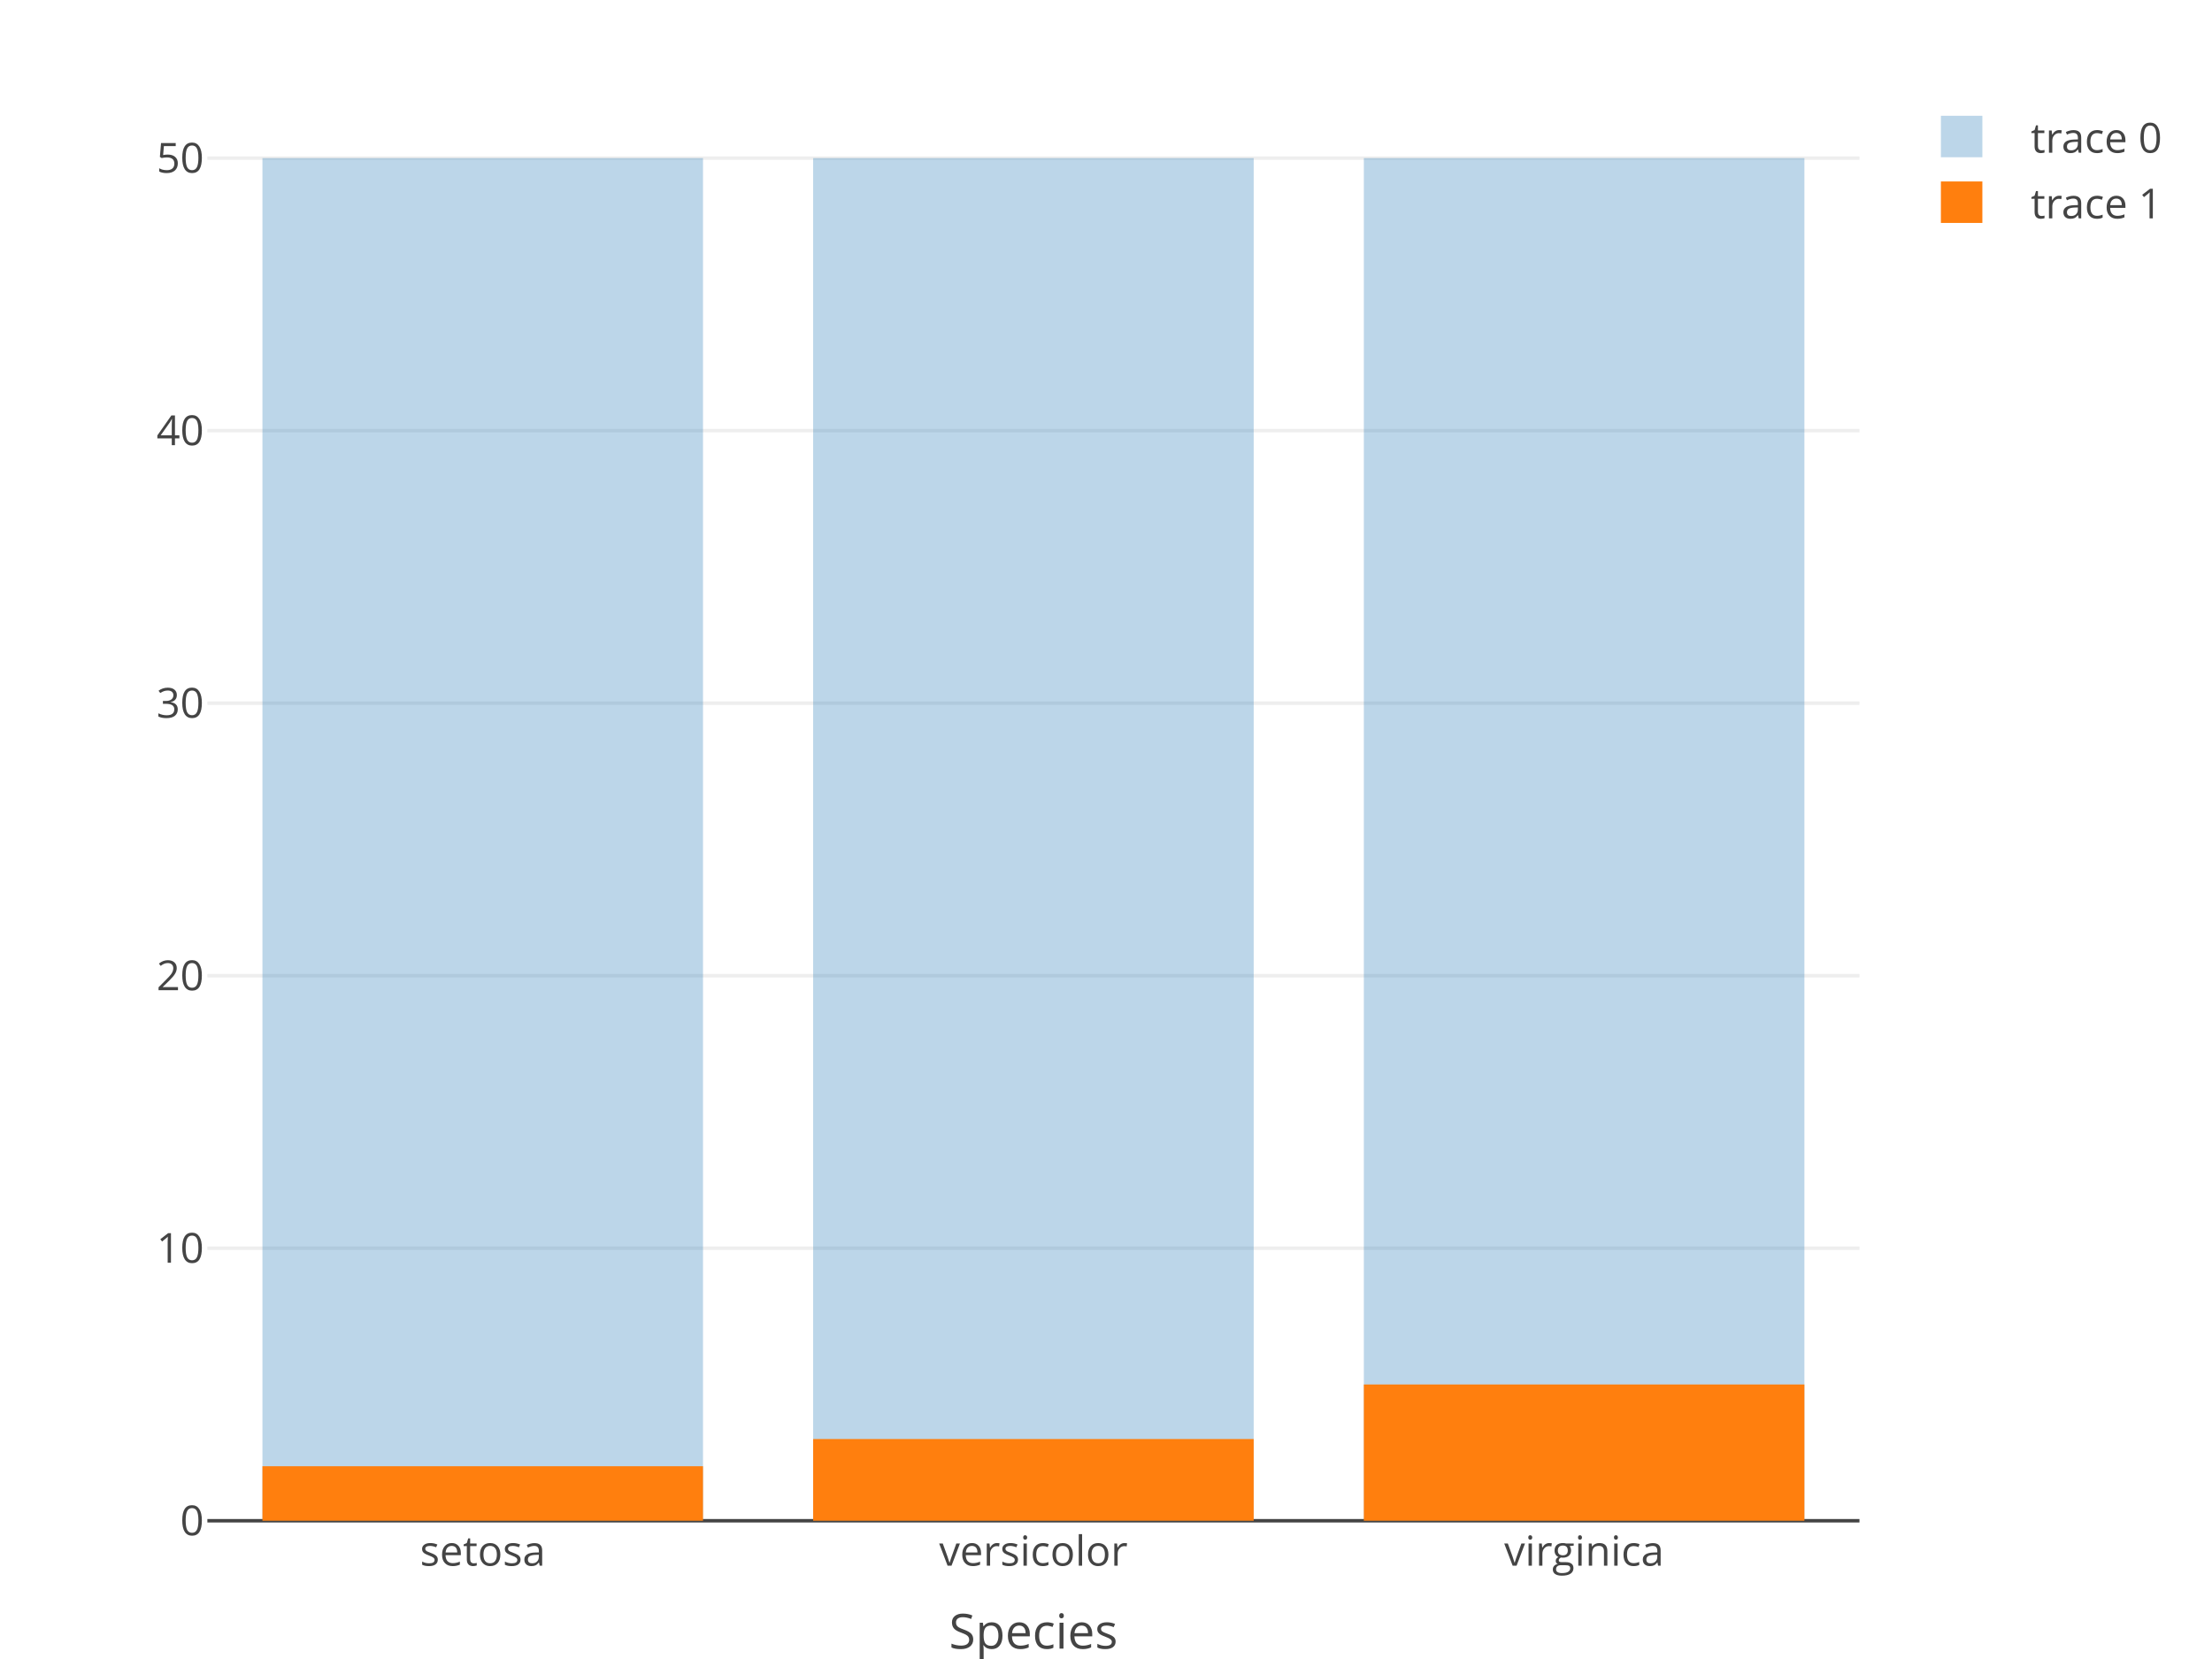
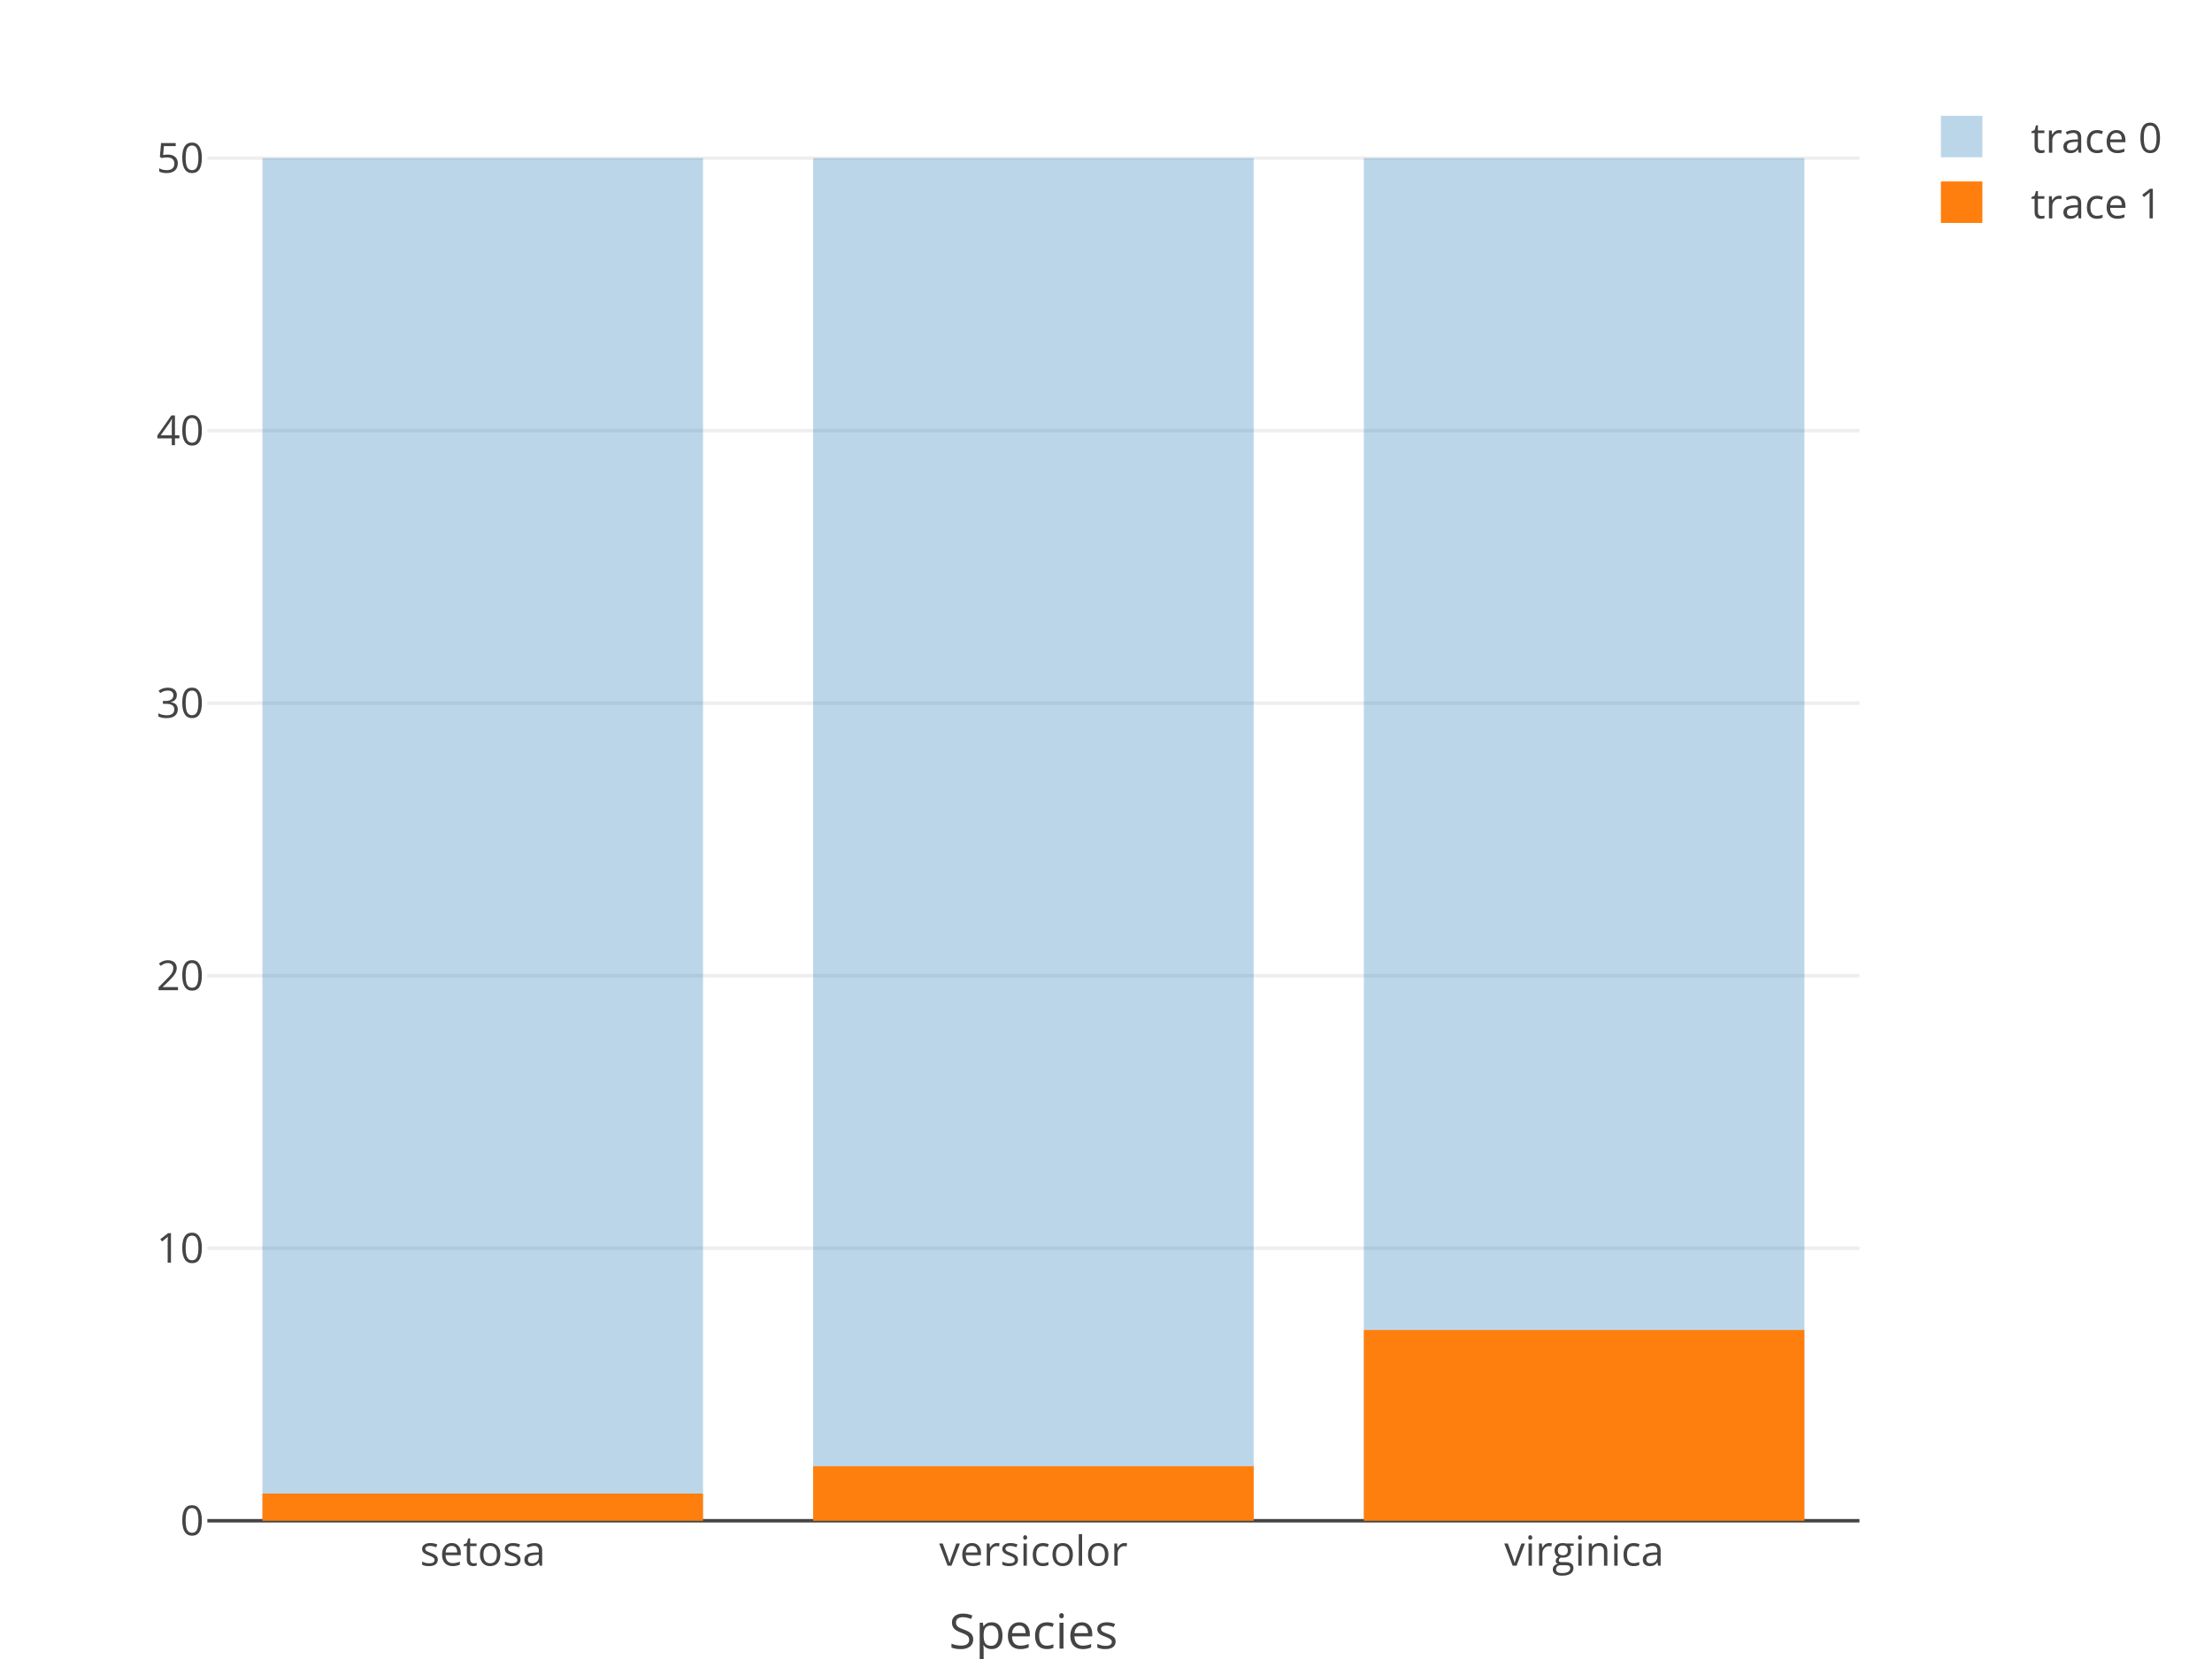
<svg xmlns="http://www.w3.org/2000/svg" class="main-svg" width="640" height="480" viewBox="0 0 640 480">
  <rect x="0" y="0" width="640" height="480" style="fill: rgb(255, 255, 255); fill-opacity: 1;" />
  <defs id="defs-">
    <g class="clips">
      <clipPath id="clipxyplot" class="plotclip">
        <rect width="478" height="415" />
      </clipPath>
      <clipPath class="axesclip" id="clipx">
        <rect x="60" y="0" width="478" height="480" />
      </clipPath>
      <clipPath class="axesclip" id="clipy">
        <rect x="0" y="25" width="640" height="415" />
      </clipPath>
      <clipPath class="axesclip" id="clipxy">
        <rect x="60" y="25" width="478" height="415" />
      </clipPath>
    </g>
    <g class="gradients" />
  </defs>
  <g class="bglayer" />
  <g class="layer-below">
    <g class="imagelayer" />
    <g class="shapelayer" />
  </g>
  <g class="cartesianlayer">
    <g class="subplot xy">
      <g class="layer-subplot">
        <g class="shapelayer" />
        <g class="imagelayer" />
      </g>
      <g class="gridlayer">
        <g class="x" />
        <g class="y">
          <path class="ygrid crisp" transform="translate(0,361.15)" d="M60,0h478" style="stroke: rgb(238, 238, 238); stroke-opacity: 1; stroke-width: 1px;" />
          <path class="ygrid crisp" transform="translate(0,282.3)" d="M60,0h478" style="stroke: rgb(238, 238, 238); stroke-opacity: 1; stroke-width: 1px;" />
          <path class="ygrid crisp" transform="translate(0,203.45)" d="M60,0h478" style="stroke: rgb(238, 238, 238); stroke-opacity: 1; stroke-width: 1px;" />
          <path class="ygrid crisp" transform="translate(0,124.6)" d="M60,0h478" style="stroke: rgb(238, 238, 238); stroke-opacity: 1; stroke-width: 1px;" />
          <path class="ygrid crisp" transform="translate(0,45.75)" d="M60,0h478" style="stroke: rgb(238, 238, 238); stroke-opacity: 1; stroke-width: 1px;" />
        </g>
      </g>
      <g class="zerolinelayer">
        <path class="yzl zl crisp" transform="translate(0,440)" d="M60,0h478" style="stroke: rgb(68, 68, 68); stroke-opacity: 1; stroke-width: 1px;" />
      </g>
      <path class="xlines-below" />
      <path class="ylines-below" />
      <g class="overlines-below" />
      <g class="xaxislayer-below" />
      <g class="yaxislayer-below" />
      <g class="overaxes-below" />
-       <g class="plot" transform="translate(60, 25)" clip-path="url(#clipxyplot)">
+       <g class="plot" transform="translate(60, 25)" clip-path="url('#clipxyplot')">
        <g class="barlayer mlayer">
          <g class="trace bars" style="opacity: 0.3;">
            <g class="points">
              <g class="point">
                <path d="M15.93,415V20.75H143.4V415Z" style="vector-effect: non-scaling-stroke; opacity: 1; stroke-width: 0px; fill: rgb(31, 119, 180); fill-opacity: 1;" />
              </g>
              <g class="point">
                <path d="M175.27,415V20.75H302.73V415Z" style="vector-effect: non-scaling-stroke; opacity: 1; stroke-width: 0px; fill: rgb(31, 119, 180); fill-opacity: 1;" />
              </g>
              <g class="point">
                <path d="M334.6,415V20.75H462.07V415Z" style="vector-effect: non-scaling-stroke; opacity: 1; stroke-width: 0px; fill: rgb(31, 119, 180); fill-opacity: 1;" />
              </g>
            </g>
          </g>
          <g class="trace bars" style="opacity: 1;">
            <g class="points">
              <g class="point">
-                 <path d="M15.93,415V399.23H143.4V415Z" style="vector-effect: non-scaling-stroke; opacity: 1; stroke-width: 0px; fill: rgb(255, 127, 14); fill-opacity: 1;" />
+                 <path d="M15.93,415V407.12H143.4V415Z" style="vector-effect: non-scaling-stroke; opacity: 1; stroke-width: 0px; fill: rgb(255, 127, 14); fill-opacity: 1;" />
              </g>
              <g class="point">
-                 <path d="M175.27,415V391.35H302.73V415Z" style="vector-effect: non-scaling-stroke; opacity: 1; stroke-width: 0px; fill: rgb(255, 127, 14); fill-opacity: 1;" />
+                 <path d="M175.27,415V399.23H302.73V415Z" style="vector-effect: non-scaling-stroke; opacity: 1; stroke-width: 0px; fill: rgb(255, 127, 14); fill-opacity: 1;" />
              </g>
              <g class="point">
-                 <path d="M334.6,415V375.58H462.07V415Z" style="vector-effect: non-scaling-stroke; opacity: 1; stroke-width: 0px; fill: rgb(255, 127, 14); fill-opacity: 1;" />
+                 <path d="M334.6,415V359.81H462.07V415Z" style="vector-effect: non-scaling-stroke; opacity: 1; stroke-width: 0px; fill: rgb(255, 127, 14); fill-opacity: 1;" />
              </g>
            </g>
          </g>
        </g>
      </g>
      <g class="overplot" />
      <path class="xlines-above crisp" d="M0,0" style="fill: none;" />
      <path class="ylines-above crisp" d="M0,0" style="fill: none;" />
      <g class="overlines-above" />
      <g class="xaxislayer-above">
        <g class="xtick">
          <text text-anchor="middle" x="0" y="453" transform="translate(139.67,0)" style="font-family: 'Open Sans', verdana, arial, sans-serif; font-size: 12px; fill: rgb(68, 68, 68); fill-opacity: 1; white-space: pre;">setosa</text>
        </g>
        <g class="xtick">
          <text text-anchor="middle" x="0" y="453" transform="translate(299,0)" style="font-family: 'Open Sans', verdana, arial, sans-serif; font-size: 12px; fill: rgb(68, 68, 68); fill-opacity: 1; white-space: pre;">versicolor</text>
        </g>
        <g class="xtick">
          <text text-anchor="middle" x="0" y="453" transform="translate(458.33,0)" style="font-family: 'Open Sans', verdana, arial, sans-serif; font-size: 12px; fill: rgb(68, 68, 68); fill-opacity: 1; white-space: pre;">virginica</text>
        </g>
      </g>
      <g class="yaxislayer-above">
        <g class="ytick">
          <text text-anchor="end" x="59" y="4.2" transform="translate(0,440)" style="font-family: 'Open Sans', verdana, arial, sans-serif; font-size: 12px; fill: rgb(68, 68, 68); fill-opacity: 1; white-space: pre;">0</text>
        </g>
        <g class="ytick">
          <text text-anchor="end" x="59" y="4.2" transform="translate(0,361.15)" style="font-family: 'Open Sans', verdana, arial, sans-serif; font-size: 12px; fill: rgb(68, 68, 68); fill-opacity: 1; white-space: pre;">10</text>
        </g>
        <g class="ytick">
          <text text-anchor="end" x="59" y="4.2" transform="translate(0,282.3)" style="font-family: 'Open Sans', verdana, arial, sans-serif; font-size: 12px; fill: rgb(68, 68, 68); fill-opacity: 1; white-space: pre;">20</text>
        </g>
        <g class="ytick">
          <text text-anchor="end" x="59" y="4.2" transform="translate(0,203.45)" style="font-family: 'Open Sans', verdana, arial, sans-serif; font-size: 12px; fill: rgb(68, 68, 68); fill-opacity: 1; white-space: pre;">30</text>
        </g>
        <g class="ytick">
          <text text-anchor="end" x="59" y="4.2" transform="translate(0,124.6)" style="font-family: 'Open Sans', verdana, arial, sans-serif; font-size: 12px; fill: rgb(68, 68, 68); fill-opacity: 1; white-space: pre;">40</text>
        </g>
        <g class="ytick">
          <text text-anchor="end" x="59" y="4.2" transform="translate(0,45.75)" style="font-family: 'Open Sans', verdana, arial, sans-serif; font-size: 12px; fill: rgb(68, 68, 68); fill-opacity: 1; white-space: pre;">50</text>
        </g>
      </g>
      <g class="overaxes-above" />
    </g>
  </g>
  <g class="polarlayer" />
  <g class="ternarylayer" />
  <g class="geolayer" />
+   <g class="funnelarealayer" />
  <g class="pielayer" />
  <g class="sunburstlayer" />
  <g class="glimages" />
  <defs id="topdefs-">
    <g class="clips" />
    <clipPath id="legend">
      <rect width="82" height="48" x="0" y="0" />
    </clipPath>
  </defs>
  <g class="layer-above">
    <g class="imagelayer" />
    <g class="shapelayer" />
  </g>
  <g class="infolayer">
    <g class="legend" pointer-events="all" transform="translate(547.56, 25)">
      <rect class="bg" shape-rendering="crispEdges" style="stroke: rgb(68, 68, 68); stroke-opacity: 1; fill: rgb(255, 255, 255); fill-opacity: 1; stroke-width: 0px;" width="82" height="48" x="0" y="0" />
-       <g class="scrollbox" transform="translate(0, 0)" clip-path="url(#legend)">
+       <g class="scrollbox" transform="translate(0, 0)" clip-path="url('#legend')">
        <g class="groups">
          <g class="traces" transform="translate(0, 14.5)" style="opacity: 1;">
            <text class="legendtext user-select-none" text-anchor="start" x="40" y="4.68" style="font-family: 'Open Sans', verdana, arial, sans-serif; font-size: 12px; fill: rgb(68, 68, 68); fill-opacity: 1; white-space: pre;">trace 0</text>
            <g class="layers" style="opacity: 0.3;">
              <g class="legendfill" />
              <g class="legendlines" />
              <g class="legendsymbols">
                <g class="legendpoints">
-                   <path class="legendbar" d="M6,6H-6V-6H6Z" transform="translate(20,0)" style="stroke-width: 0px; fill: rgb(31, 119, 180); fill-opacity: 1;" />
+                   <path class="legendundefined" d="M6,6H-6V-6H6Z" transform="translate(20,0)" style="stroke-width: 0px; fill: rgb(31, 119, 180); fill-opacity: 1;" />
                </g>
              </g>
            </g>
            <rect class="legendtoggle" pointer-events="all" x="0" y="-9.5" width="122" height="19" style="cursor: pointer; fill: rgb(0, 0, 0); fill-opacity: 0;" />
          </g>
          <g class="traces" transform="translate(0, 33.5)" style="opacity: 1;">
            <text class="legendtext user-select-none" text-anchor="start" x="40" y="4.68" style="font-family: 'Open Sans', verdana, arial, sans-serif; font-size: 12px; fill: rgb(68, 68, 68); fill-opacity: 1; white-space: pre;">trace 1</text>
            <g class="layers" style="opacity: 1;">
              <g class="legendfill" />
              <g class="legendlines" />
              <g class="legendsymbols">
                <g class="legendpoints">
-                   <path class="legendbar" d="M6,6H-6V-6H6Z" transform="translate(20,0)" style="stroke-width: 0px; fill: rgb(255, 127, 14); fill-opacity: 1;" />
+                   <path class="legendundefined" d="M6,6H-6V-6H6Z" transform="translate(20,0)" style="stroke-width: 0px; fill: rgb(255, 127, 14); fill-opacity: 1;" />
                </g>
              </g>
            </g>
            <rect class="legendtoggle" pointer-events="all" x="0" y="-9.5" width="122" height="19" style="cursor: pointer; fill: rgb(0, 0, 0); fill-opacity: 0;" />
          </g>
        </g>
      </g>
      <rect class="scrollbar" rx="20" ry="3" width="0" height="0" style="fill: rgb(128, 139, 164); fill-opacity: 1;" x="0" y="0" />
    </g>
    <g class="g-gtitle" />
    <g class="g-xtitle" transform="translate(0,-15)">
      <text class="xtitle" x="299" y="492" text-anchor="middle" style="font-family: 'Open Sans', verdana, arial, sans-serif; font-size: 14px; fill: rgb(68, 68, 68); opacity: 1; font-weight: normal; white-space: pre;">Species</text>
    </g>
    <g class="g-ytitle" />
  </g>
</svg>
